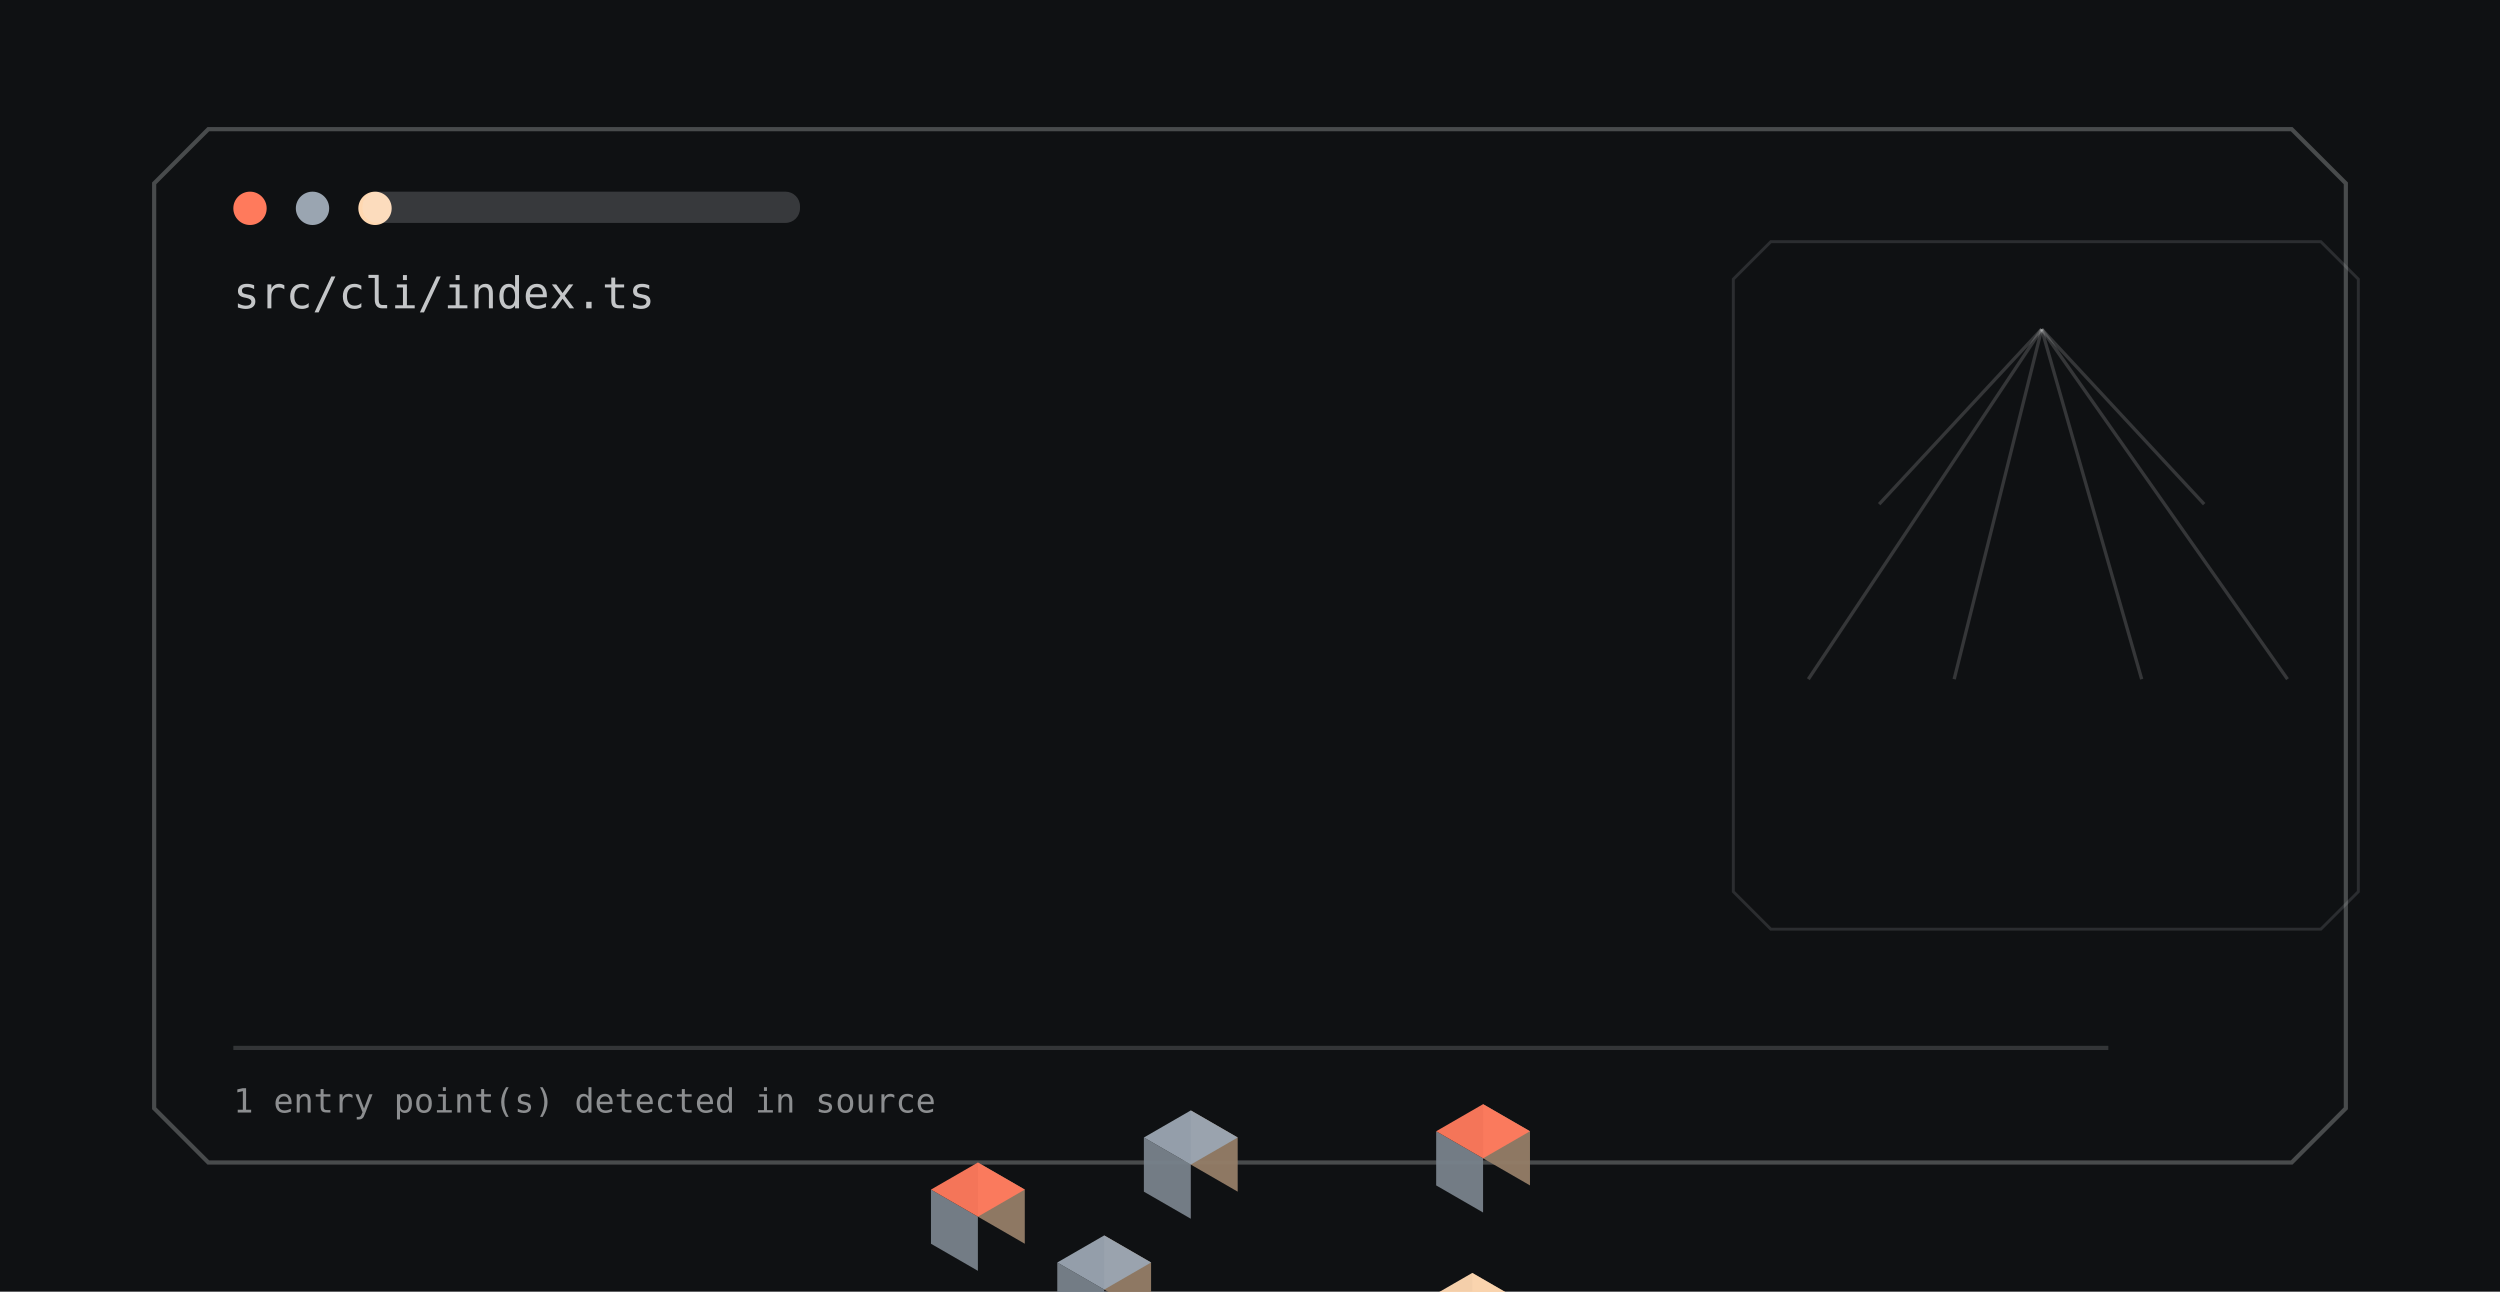
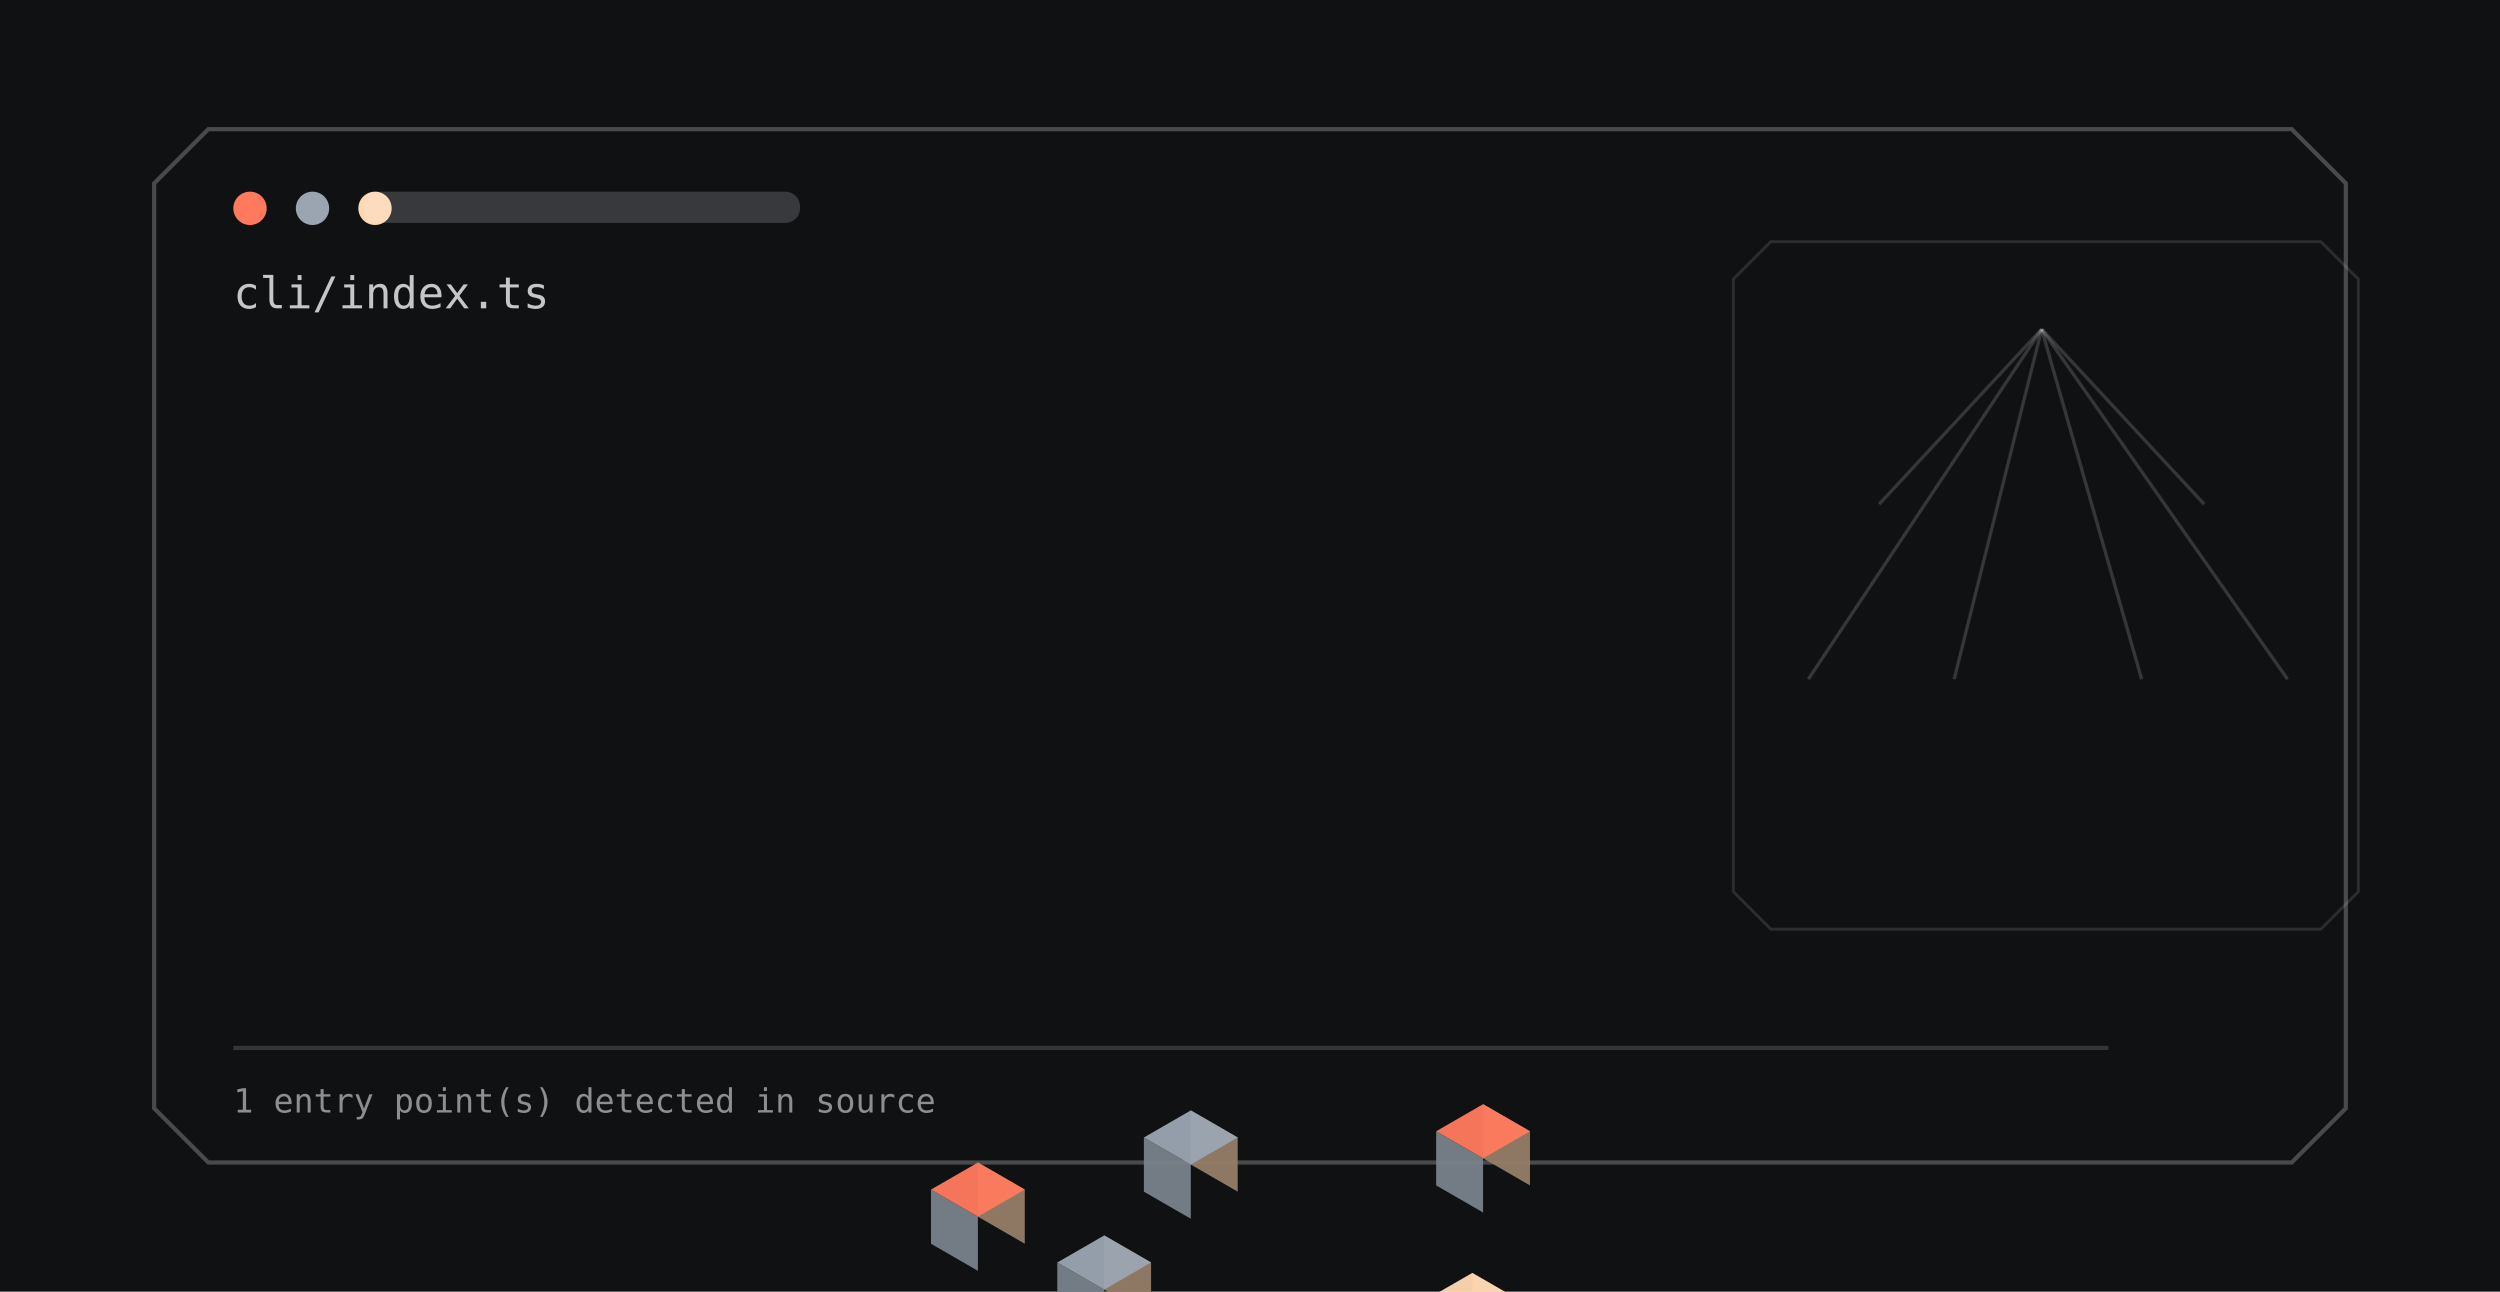
<svg xmlns="http://www.w3.org/2000/svg" viewBox="0 0 1200 620" width="1200" height="620" role="img" aria-label="opencode-watchdog command surface">
  <rect width="1200" height="620" fill="#0f1113" />
  <defs>
    <linearGradient id="gt" x1="0" y1="0" x2="1" y2="1">
      <stop offset="0%" stop-color="#ff7a5c" />
      <stop offset="100%" stop-color="#9aa5b1" />
    </linearGradient>
  </defs>
  <path d="M100.00,62.00 H1100.00 L1126.00,88.00 V532.00 L1100.00,558.00 H100.00 L74.00,532.00 V88.00 Z" fill="none" stroke="rgba(241,243,245,0.300)" stroke-width="2.00" opacity="0.85" />
  <circle cx="120.00" cy="100.00" r="8.00" fill="#ff7a5c" opacity="1.00" />
  <circle cx="150.00" cy="100.00" r="8.00" fill="#9aa5b1" opacity="1.00" />
  <circle cx="180.00" cy="100.00" r="8.00" fill="#ffd8b1" opacity="1.00" />
  <rect x="174.00" y="92.00" width="210.00" height="15.00" rx="7.00" fill="rgba(241,243,245,0.180)" opacity="1.00" />
-   <text x="112" y="148" font-family="ui-monospace,SFMono-Regular,Menlo,monospace" font-size="21" fill="rgba(241,243,245,0.800)">src/cli/index.ts</text>
+   <text x="112" y="148" font-family="ui-monospace,SFMono-Regular,Menlo,monospace" font-size="21" fill="rgba(241,243,245,0.800)">cli/index.ts</text>
  <path d="M850.00,116.00 H1114.00 L1132.00,134.00 V428.00 L1114.00,446.00 H850.00 L832.00,428.00 V134.00 Z" fill="none" stroke="rgba(241,243,245,0.180)" stroke-width="1.40" opacity="0.70" />
  <line x1="980.00" y1="158.00" x2="902.00" y2="242.00" stroke="rgba(241,243,245,0.300)" stroke-width="1.60" opacity="0.55" />
  <line x1="980.00" y1="158.00" x2="1058.00" y2="242.00" stroke="rgba(241,243,245,0.300)" stroke-width="1.60" opacity="0.55" />
  <line x1="980.00" y1="158.00" x2="868.00" y2="326.00" stroke="rgba(241,243,245,0.300)" stroke-width="1.60" opacity="0.55" />
  <line x1="980.00" y1="158.00" x2="938.00" y2="326.00" stroke="rgba(241,243,245,0.300)" stroke-width="1.60" opacity="0.55" />
  <line x1="980.00" y1="158.00" x2="1028.00" y2="326.00" stroke="rgba(241,243,245,0.300)" stroke-width="1.60" opacity="0.55" />
  <line x1="980.00" y1="158.00" x2="1098.00" y2="326.00" stroke="rgba(241,243,245,0.300)" stroke-width="1.60" opacity="0.55" />
  <polygon points="711.87,556.00 734.39,569.00 734.39,543.00 711.87,530.00" fill="#947d67" opacity="0.95" />
  <polygon points="689.36,569.00 711.87,582.00 711.87,556.00 689.36,543.00" fill="#78818a" opacity="0.95" />
  <polygon points="711.87,530.00 734.39,543.00 711.87,556.00 689.36,543.00" fill="#ff7a5c" opacity="0.95" />
  <polygon points="571.58,559.00 594.09,572.00 594.09,546.00 571.58,533.00" fill="#947d67" opacity="0.95" />
  <polygon points="549.06,572.00 571.58,585.00 571.58,559.00 549.06,546.00" fill="#78818a" opacity="0.95" />
  <polygon points="571.58,533.00 594.09,546.00 571.58,559.00 549.06,546.00" fill="#9aa5b1" opacity="0.95" />
  <polygon points="706.68,637.00 729.19,650.00 729.19,624.00 706.68,611.00" fill="#947d67" opacity="0.95" />
  <polygon points="684.16,650.00 706.68,663.00 706.68,637.00 684.16,624.00" fill="#78818a" opacity="0.95" />
  <polygon points="706.68,611.00 729.19,624.00 706.68,637.00 684.16,624.00" fill="#ffd8b1" opacity="0.95" />
  <polygon points="469.39,584.00 491.90,597.00 491.90,571.00 469.39,558.00" fill="#947d67" opacity="0.95" />
  <polygon points="446.87,597.00 469.39,610.00 469.39,584.00 446.87,571.00" fill="#78818a" opacity="0.95" />
  <polygon points="469.39,558.00 491.90,571.00 469.39,584.00 446.87,571.00" fill="#ff7a5c" opacity="0.95" />
  <polygon points="530.01,619.00 552.52,632.00 552.52,606.00 530.01,593.00" fill="#947d67" opacity="0.95" />
  <polygon points="507.49,632.00 530.01,645.00 530.01,619.00 507.49,606.00" fill="#78818a" opacity="0.95" />
  <polygon points="530.01,593.00 552.52,606.00 530.01,619.00 507.49,606.00" fill="#9aa5b1" opacity="0.95" />
  <polygon points="607.95,664.00 630.47,677.00 630.47,651.00 607.95,638.00" fill="#947d67" opacity="0.95" />
  <polygon points="585.43,677.00 607.95,690.00 607.95,664.00 585.43,651.00" fill="#78818a" opacity="0.95" />
  <polygon points="607.95,638.00 630.47,651.00 607.95,664.00 585.43,651.00" fill="#ffd8b1" opacity="0.95" />
  <polygon points="668.57,699.00 691.09,712.00 691.09,686.00 668.57,673.00" fill="#947d67" opacity="0.95" />
  <polygon points="646.05,712.00 668.57,725.00 668.57,699.00 646.05,686.00" fill="#78818a" opacity="0.95" />
  <polygon points="668.57,673.00 691.09,686.00 668.57,699.00 646.05,686.00" fill="#ff7a5c" opacity="0.95" />
  <rect x="112.00" y="502.00" width="900.00" height="2.00" rx="0.00" fill="rgba(241,243,245,0.160)" opacity="1.00" />
  <text x="112" y="534" font-family="ui-monospace,Menlo,monospace" font-size="16" fill="rgba(241,243,245,0.550)">1 entry point(s) detected in source</text>
</svg>
